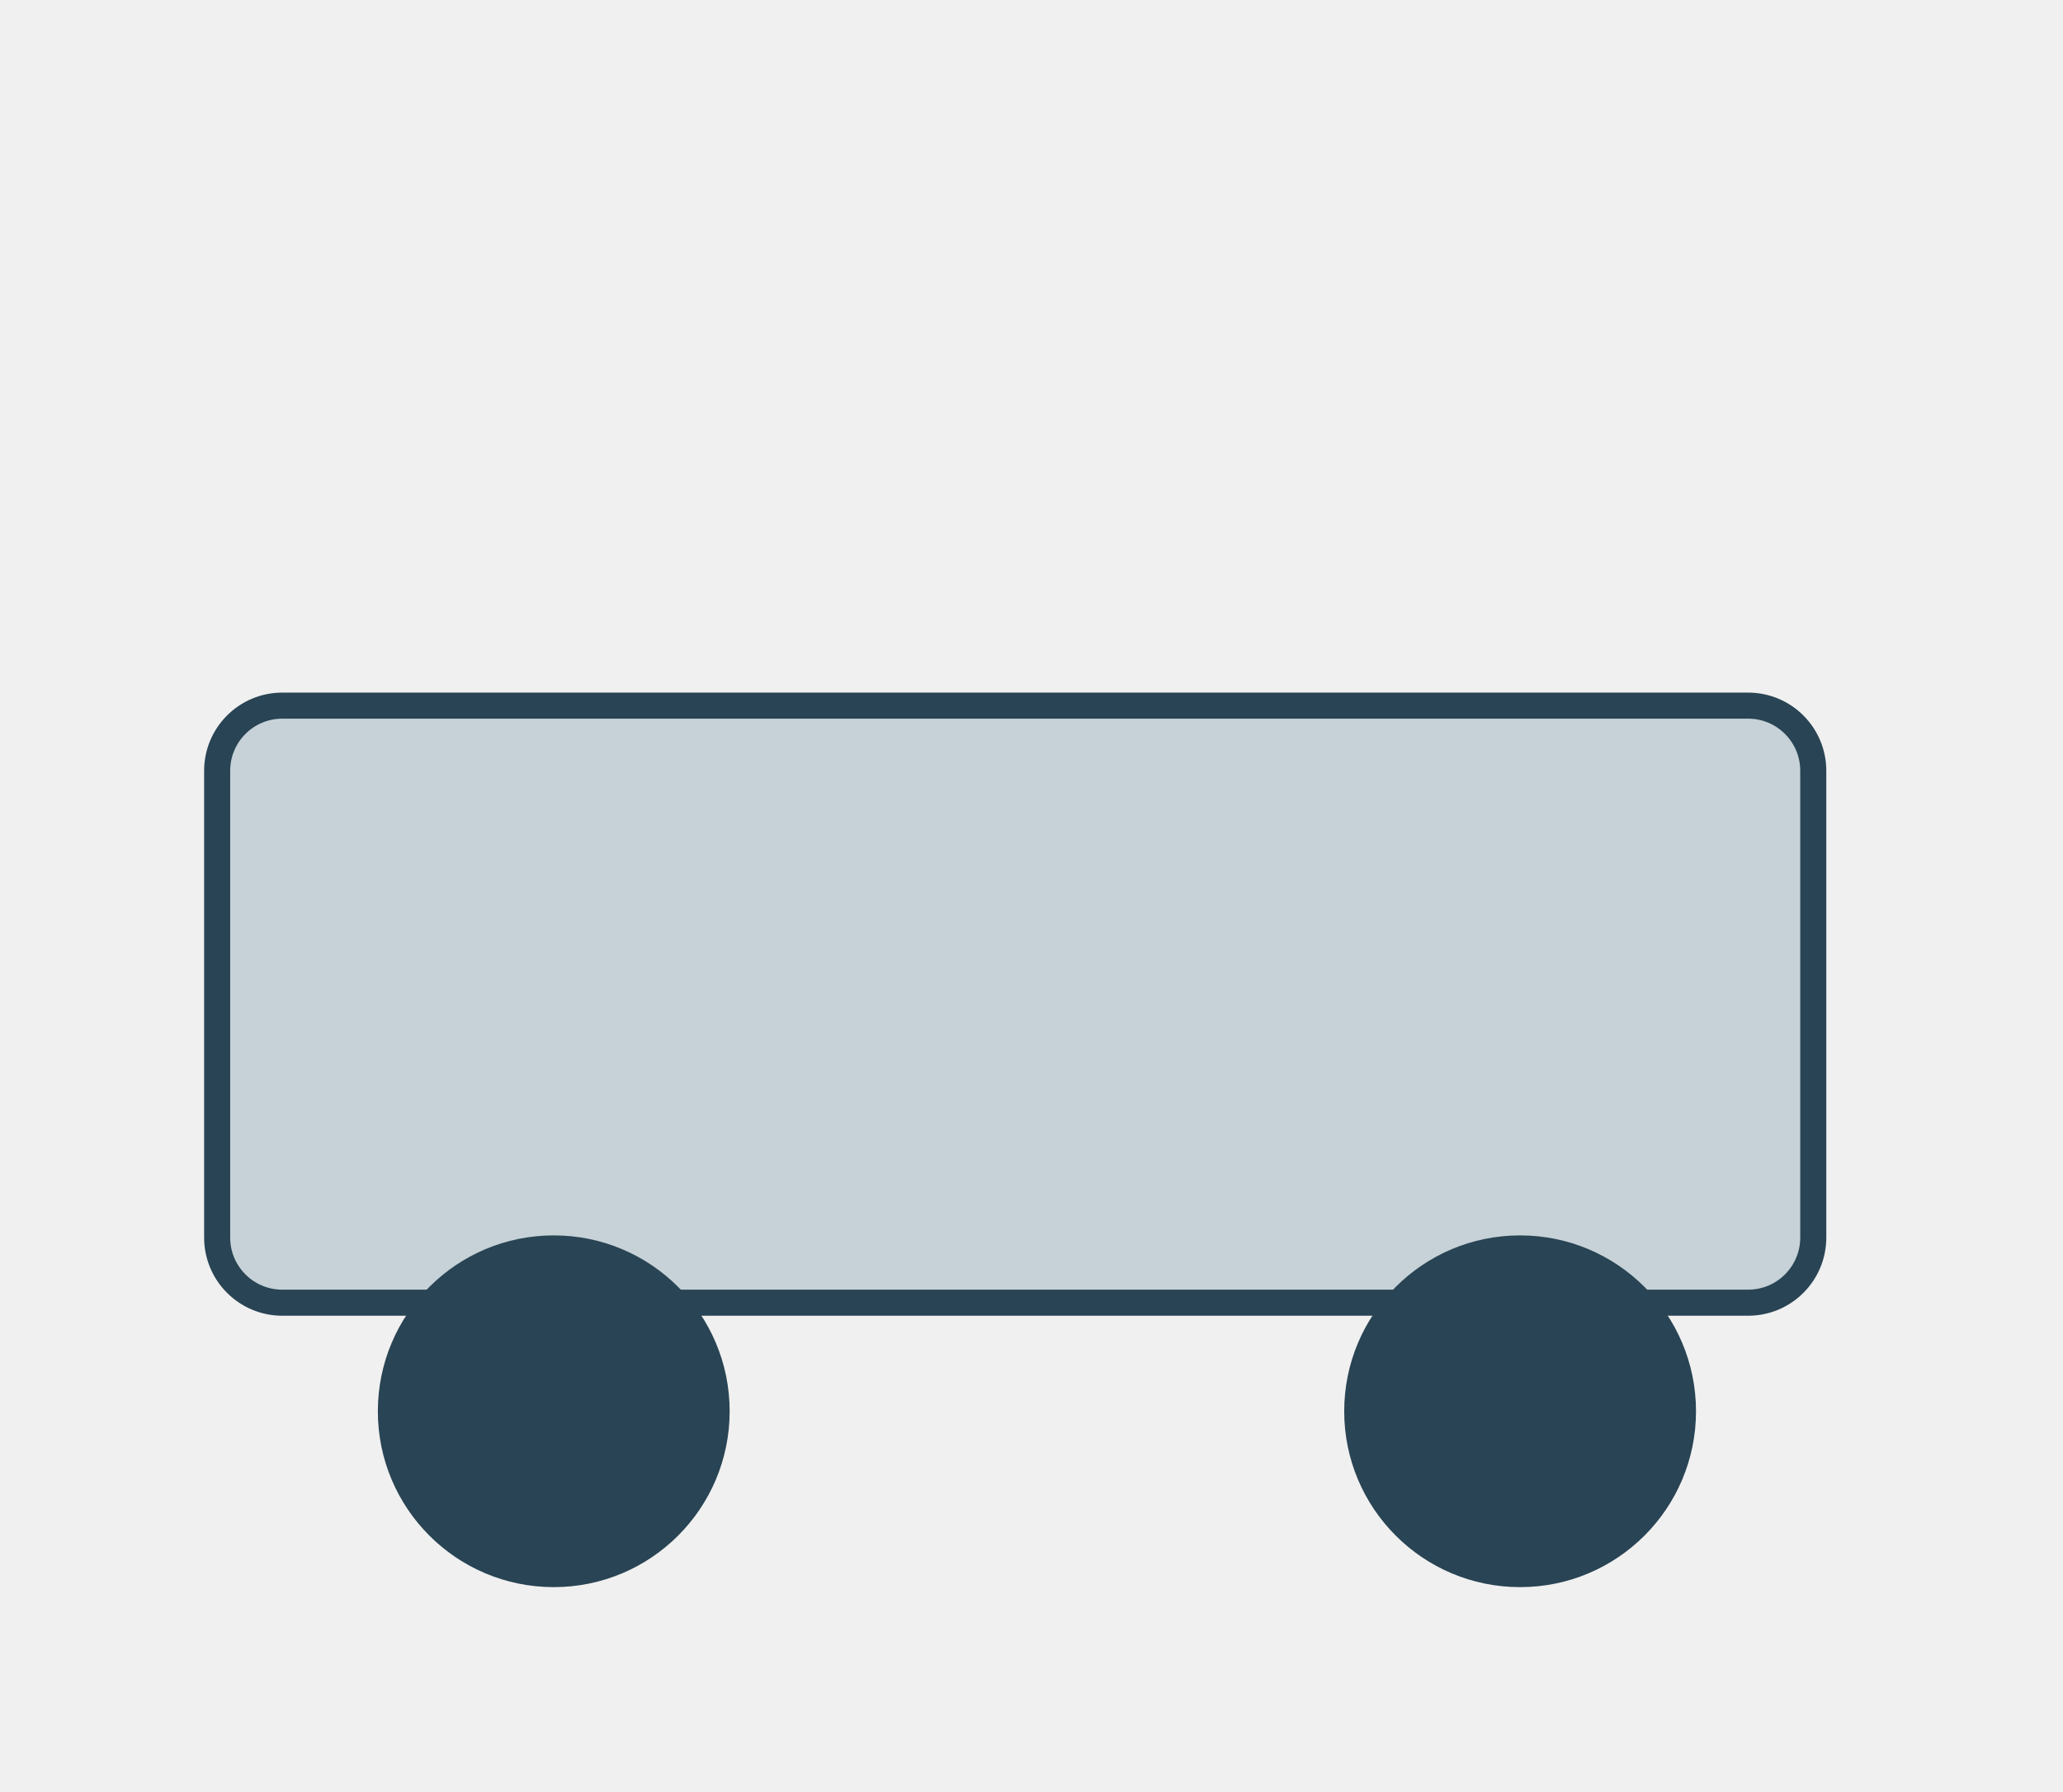
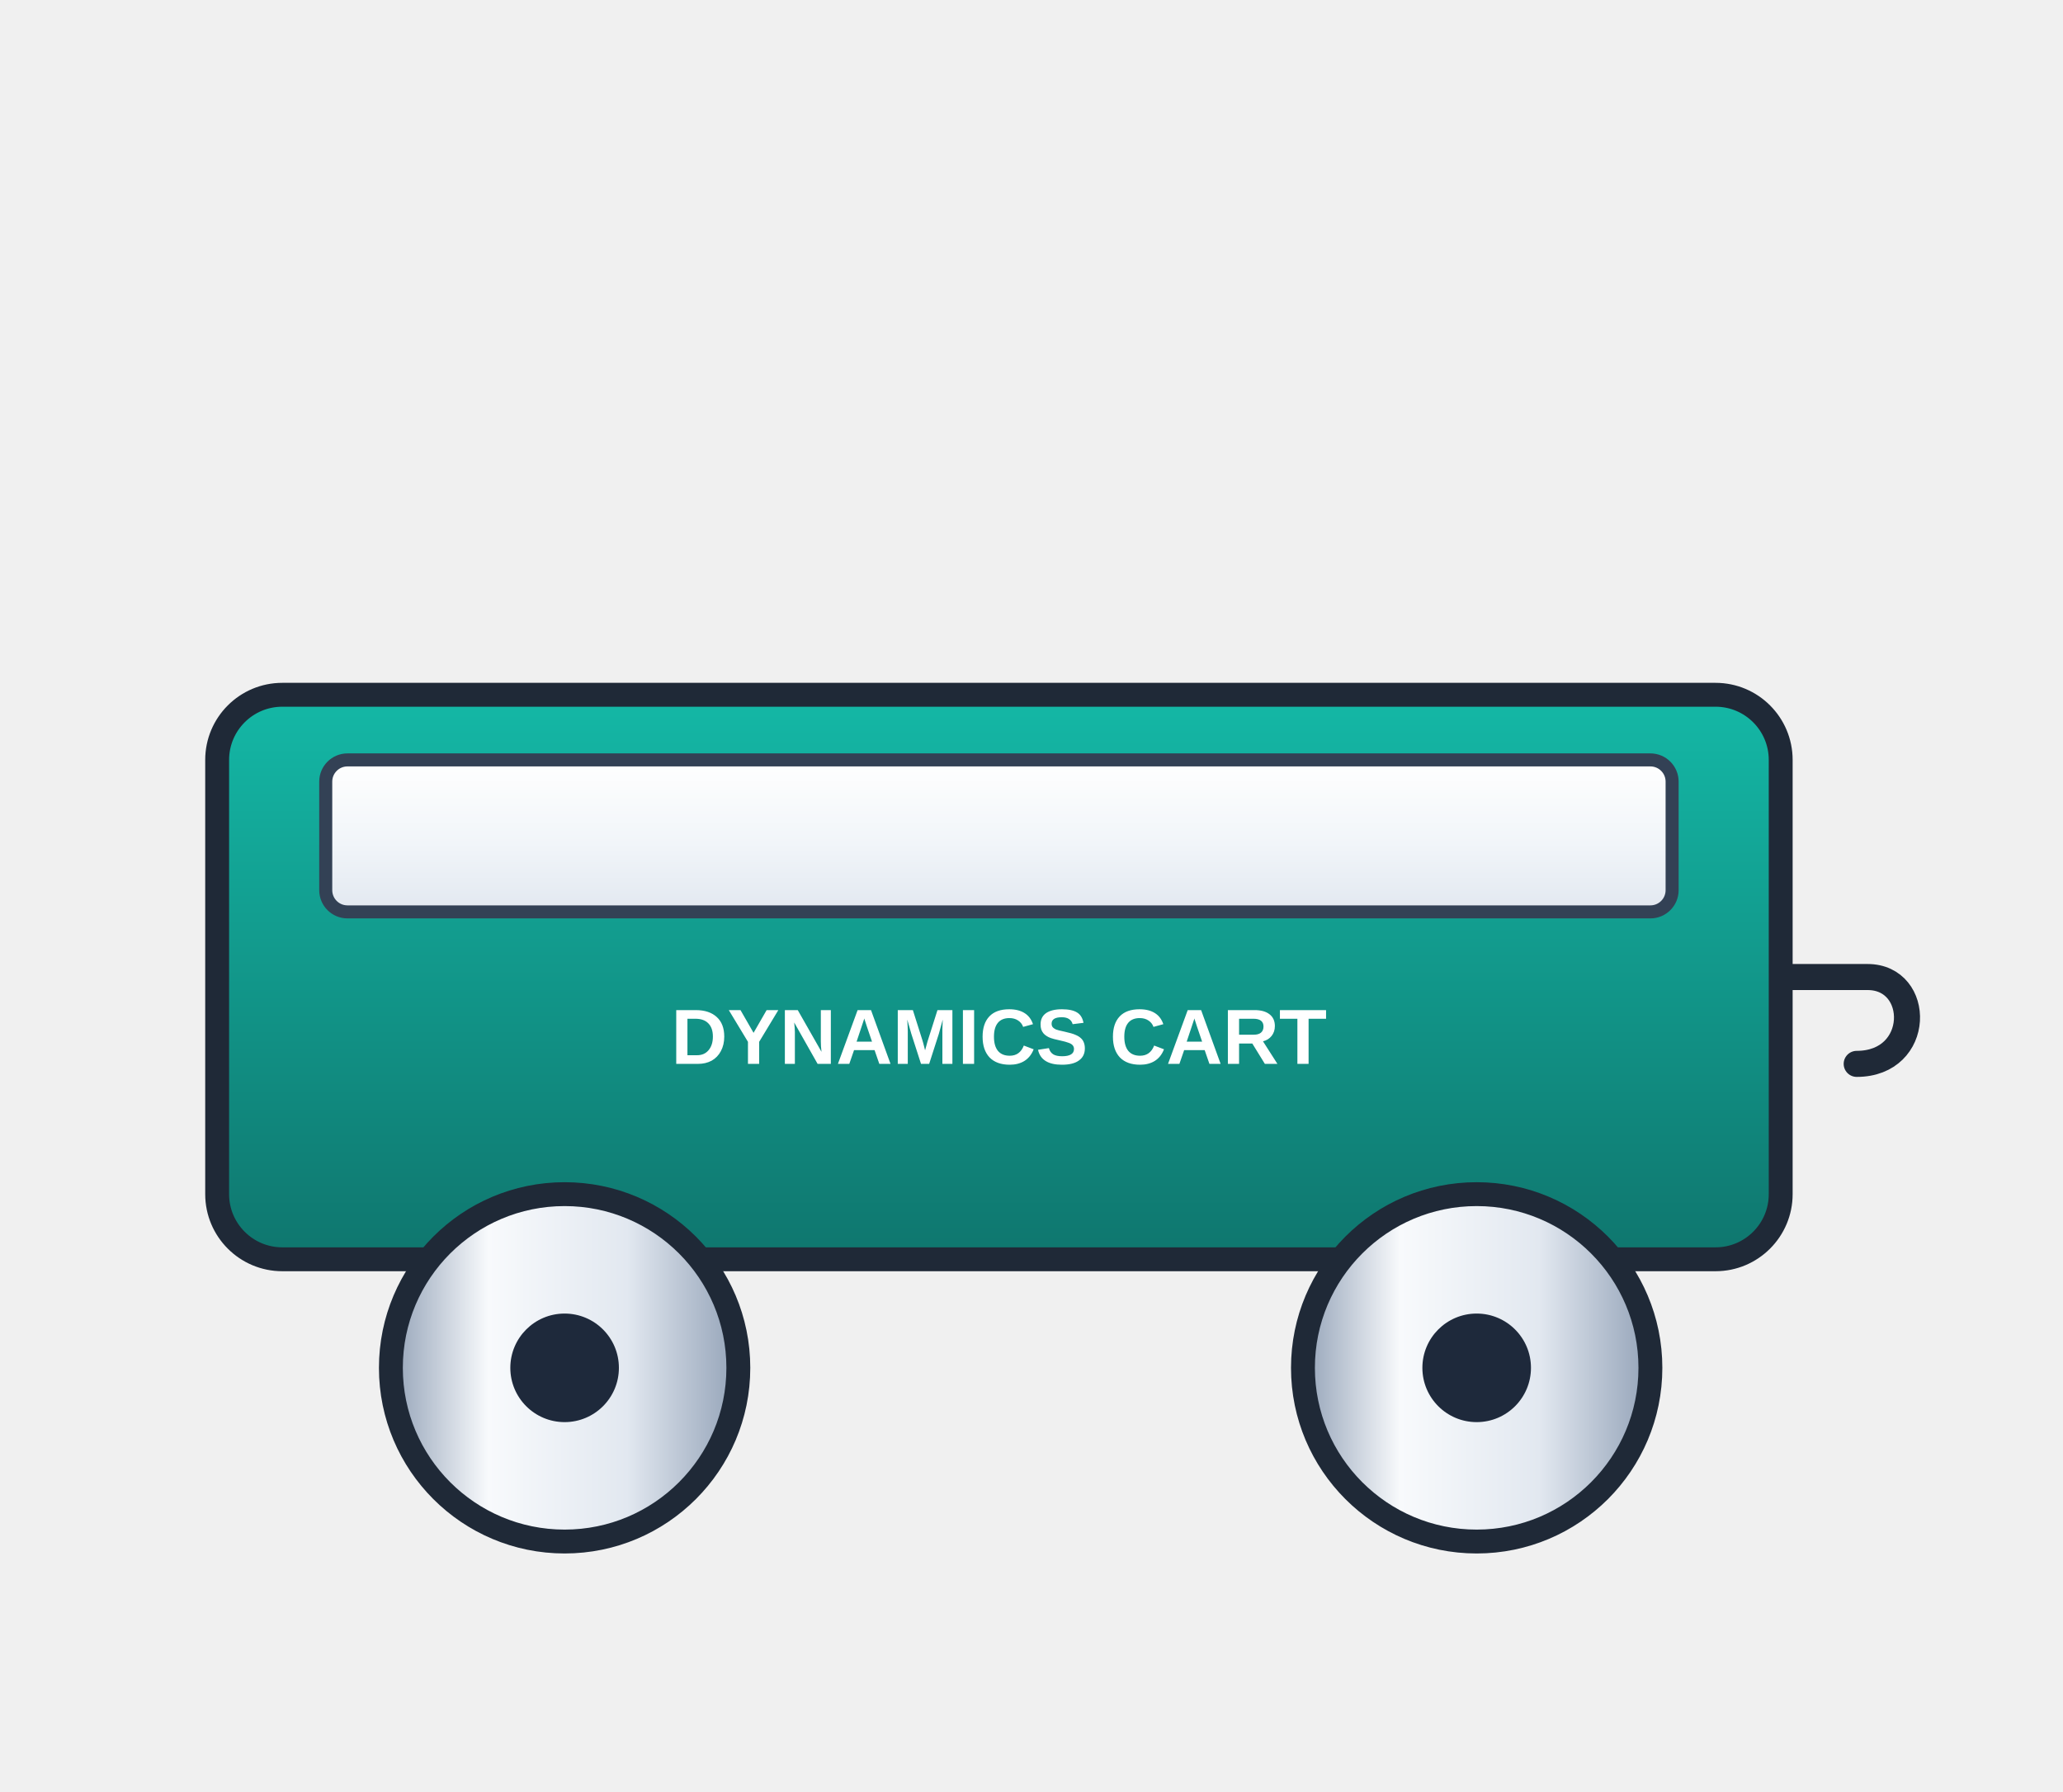
<svg xmlns="http://www.w3.org/2000/svg" width="190" height="165" viewBox="0 0 190 165">
-   <g stroke="#294454" stroke-width="2.4" stroke-linejoin="round" stroke-linecap="round">
-     <rect x="20" y="65" width="147" height="55" rx="6" fill="#c6d2d7" />
-     <ellipse cx="51" cy="130" rx="15" ry="15" fill="#294454" />
-     <ellipse cx="140" cy="130" rx="15" ry="15" fill="#294454" />
+   <defs>
+     <linearGradient id="trolley-glass" x1="0" y1="0" x2="1" y2="0">
+       <stop offset="0%" stop-color="#E2F1F7" stop-opacity="0.74" />
+       <stop offset="22%" stop-color="#FFFFFF" stop-opacity="0.88" />
+       <stop offset="55%" stop-color="#F7FBFD" stop-opacity="0.56" />
+       <stop offset="88%" stop-color="#CFE4EE" stop-opacity="0.70" />
+       <stop offset="100%" stop-color="#DCECF4" stop-opacity="0.80" />
+     </linearGradient>
+     <linearGradient id="trolley-glass-v" x1="0" y1="0" x2="0" y2="1">
+       <stop offset="0%" stop-color="#F7FBFD" stop-opacity="0.82" />
+       <stop offset="55%" stop-color="#E2F1F7" stop-opacity="0.64" />
+       <stop offset="100%" stop-color="#CFE4EE" stop-opacity="0.78" />
+     </linearGradient>
+     <linearGradient id="trolley-coolant" x1="0" y1="0" x2="1" y2="0">
+       <stop offset="0%" stop-color="#CCFBF1" stop-opacity="0.40" />
+       <stop offset="50%" stop-color="#E0F2FE" stop-opacity="0.28" />
+       <stop offset="100%" stop-color="#BAE6FD" stop-opacity="0.46" />
+     </linearGradient>
+     <linearGradient id="trolley-frost" x1="0" y1="0" x2="1" y2="0">
+       <stop offset="0%" stop-color="#CBD5E1" stop-opacity="0.74" />
+       <stop offset="32%" stop-color="#F1F5F9" stop-opacity="0.84" />
+       <stop offset="72%" stop-color="#CBD5E1" stop-opacity="0.74" />
+       <stop offset="100%" stop-color="#94A3B8" stop-opacity="0.80" />
+     </linearGradient>
+     <linearGradient id="trolley-metal" x1="0" y1="0" x2="1" y2="0">
+       <stop offset="0%" stop-color="#94A3B8" />
+       <stop offset="28%" stop-color="#F8FAFC" />
+       <stop offset="68%" stop-color="#E2E8F0" />
+       <stop offset="100%" stop-color="#94A3B8" />
+     </linearGradient>
+     <linearGradient id="trolley-metal-v" x1="0" y1="0" x2="0" y2="1">
+       <stop offset="0%" stop-color="#E2E8F0" />
+       <stop offset="45%" stop-color="#F8FAFC" />
+       <stop offset="100%" stop-color="#94A3B8" />
+     </linearGradient>
+     <linearGradient id="trolley-chassis" x1="0" y1="0" x2="0" y2="1">
+       <stop offset="0%" stop-color="#FFFFFF" />
+       <stop offset="55%" stop-color="#F1F5F9" />
+       <stop offset="100%" stop-color="#E2E8F0" />
+     </linearGradient>
+     <linearGradient id="trolley-porcelain" x1="0" y1="0" x2="1" y2="0">
+       <stop offset="0%" stop-color="#ECEBE4" />
+       <stop offset="28%" stop-color="#FFFFFF" />
+       <stop offset="68%" stop-color="#F4F3EE" />
+       <stop offset="100%" stop-color="#DFDDD4" />
+     </linearGradient>
+     <linearGradient id="trolley-rubber" x1="0" y1="0" x2="1" y2="0">
+       <stop offset="0%" stop-color="#475569" />
+       <stop offset="28%" stop-color="#64748B" />
+       <stop offset="72%" stop-color="#334155" />
+       <stop offset="100%" stop-color="#1E293B" />
+     </linearGradient>
+     <linearGradient id="trolley-cork" x1="0" y1="0" x2="1" y2="0">
+       <stop offset="0%" stop-color="#C98A4B" />
+       <stop offset="30%" stop-color="#E7B98A" />
+       <stop offset="72%" stop-color="#B9783A" />
+       <stop offset="100%" stop-color="#9A5E26" />
+     </linearGradient>
+     <linearGradient id="trolley-accent" x1="0" y1="0" x2="0" y2="1">
+       <stop offset="0%" stop-color="#14B8A6" />
+       <stop offset="100%" stop-color="#0F766E" />
+     </linearGradient>
+     <linearGradient id="trolley-amber" x1="0" y1="0" x2="1" y2="0">
+       <stop offset="0%" stop-color="#78350F" stop-opacity="0.90" />
+       <stop offset="24%" stop-color="#D97706" stop-opacity="0.80" />
+       <stop offset="58%" stop-color="#B45309" stop-opacity="0.86" />
+       <stop offset="100%" stop-color="#78350F" stop-opacity="0.92" />
+     </linearGradient>
+     <linearGradient id="trolley-brass" x1="0" y1="0" x2="1" y2="0">
+       <stop offset="0%" stop-color="#B45309" />
+       <stop offset="30%" stop-color="#FDE68A" />
+       <stop offset="68%" stop-color="#D97706" />
+       <stop offset="100%" stop-color="#92400E" />
+     </linearGradient>
+     <linearGradient id="trolley-copper" x1="0" y1="0" x2="1" y2="0">
+       <stop offset="0%" stop-color="#9A3412" />
+       <stop offset="35%" stop-color="#FDBA74" />
+       <stop offset="70%" stop-color="#EA580C" />
+       <stop offset="100%" stop-color="#7C2D12" />
+     </linearGradient>
+     <linearGradient id="trolley-screen" x1="0" y1="0" x2="0" y2="1">
+       <stop offset="0%" stop-color="#0F172A" />
+       <stop offset="100%" stop-color="#1E293B" />
+     </linearGradient>
+     <linearGradient id="trolley-liquid" x1="0" y1="0" x2="0" y2="1">
+       <stop offset="0%" stop-color="#99F6E4" stop-opacity="0.56" />
+       <stop offset="100%" stop-color="#14B8A6" stop-opacity="0.40" />
+     </linearGradient>
+   </defs>
+   <g stroke-linecap="round" stroke-linejoin="round">
+     <path d="M164 90 H172 C177 90 177 98 171 98" fill="none" stroke="#1F2937" stroke-width="2.4" />
+     <rect x="20" y="64" width="144" height="52" rx="6" fill="url(#trolley-accent)" stroke="#1F2937" stroke-width="2.2" />
+     <rect x="30" y="70" width="124" height="14" rx="2" fill="url(#trolley-chassis)" stroke="#334155" stroke-width="1.2" />
+     <text x="92" y="98" fill="#FFFFFF" stroke="none" font-family="Segoe UI, Arial, sans-serif" font-size="7.2" font-weight="700" text-anchor="middle">DYNAMICS CART</text>
+     <circle cx="52" cy="126" r="16" fill="url(#trolley-metal)" stroke="#1F2937" stroke-width="2.2" />
+     <circle cx="52" cy="126" r="5" fill="#1E293B" stroke="none" />
+     <circle cx="136" cy="126" r="16" fill="url(#trolley-metal)" stroke="#1F2937" stroke-width="2.2" />
+     <circle cx="136" cy="126" r="5" fill="#1E293B" stroke="none" />
  </g>
</svg>
